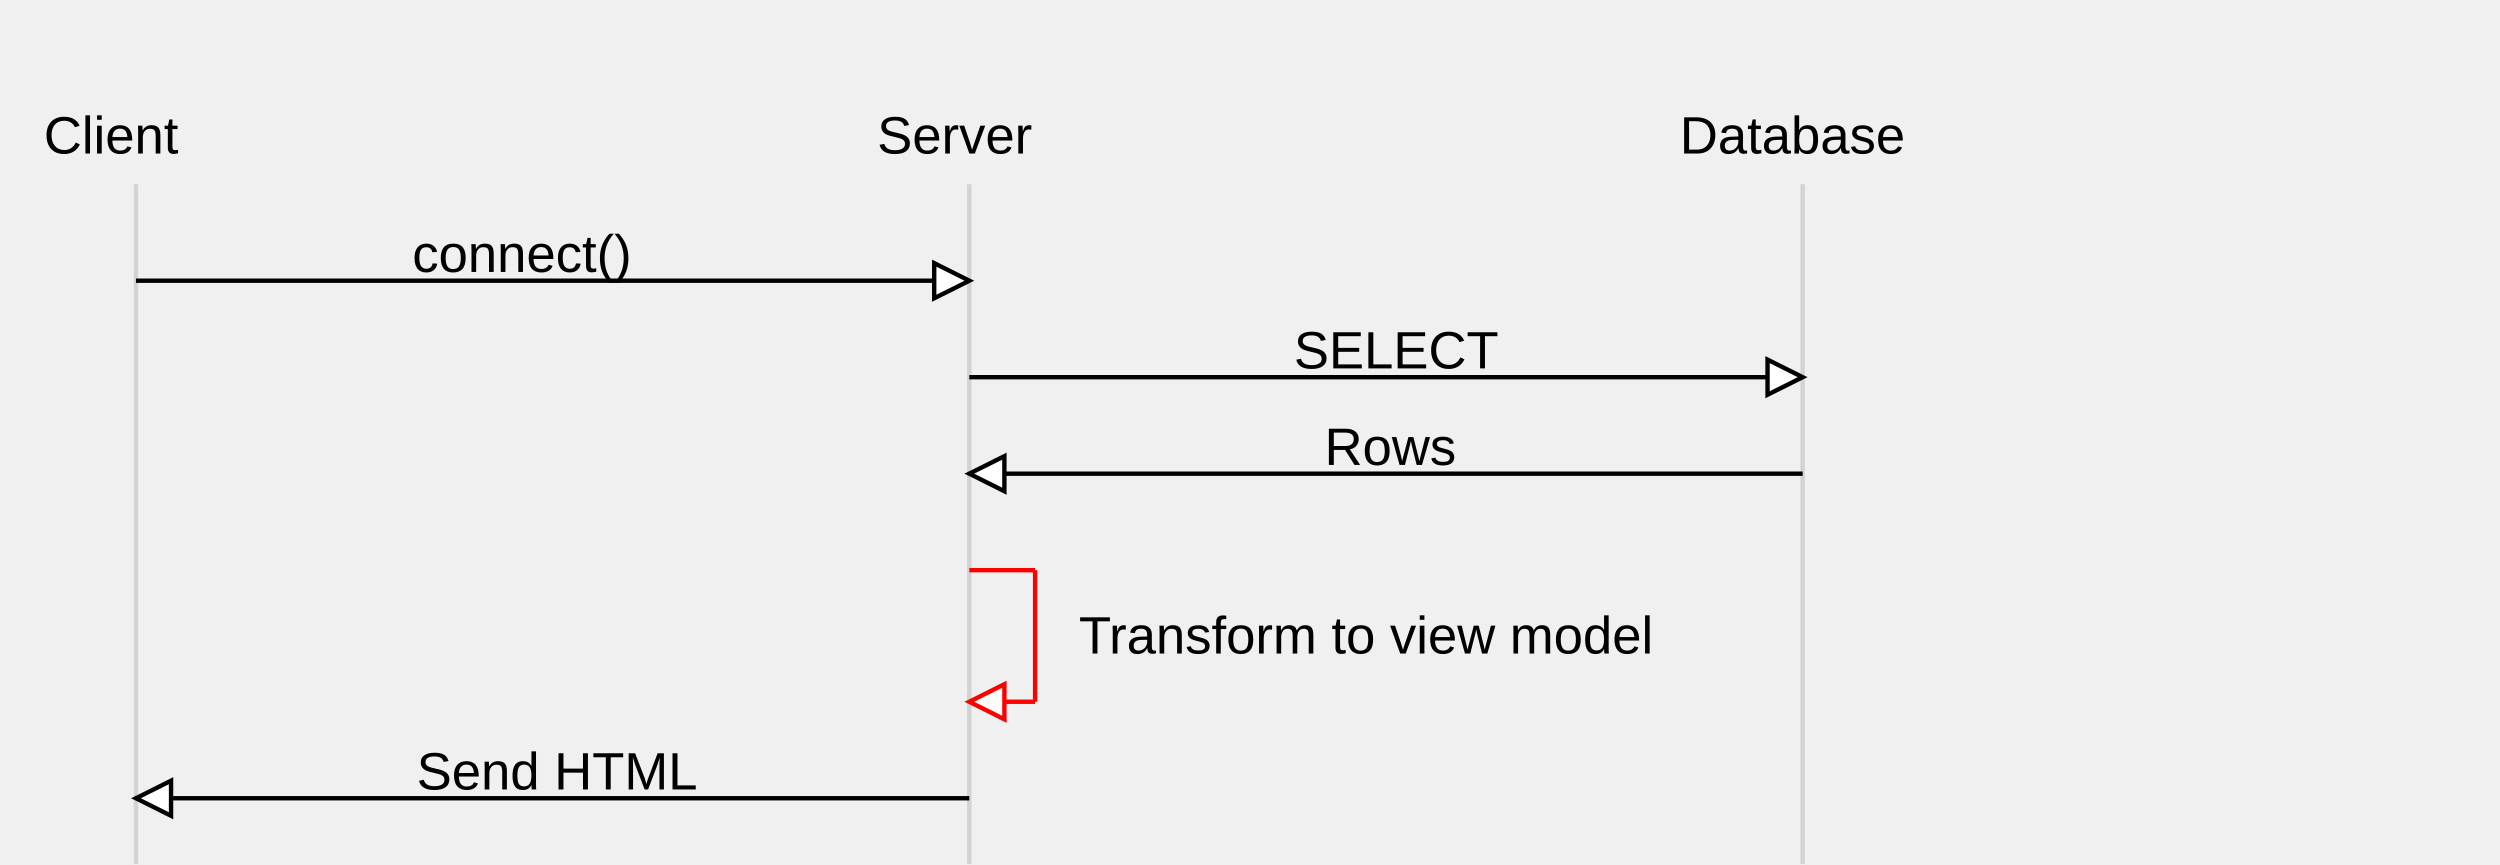
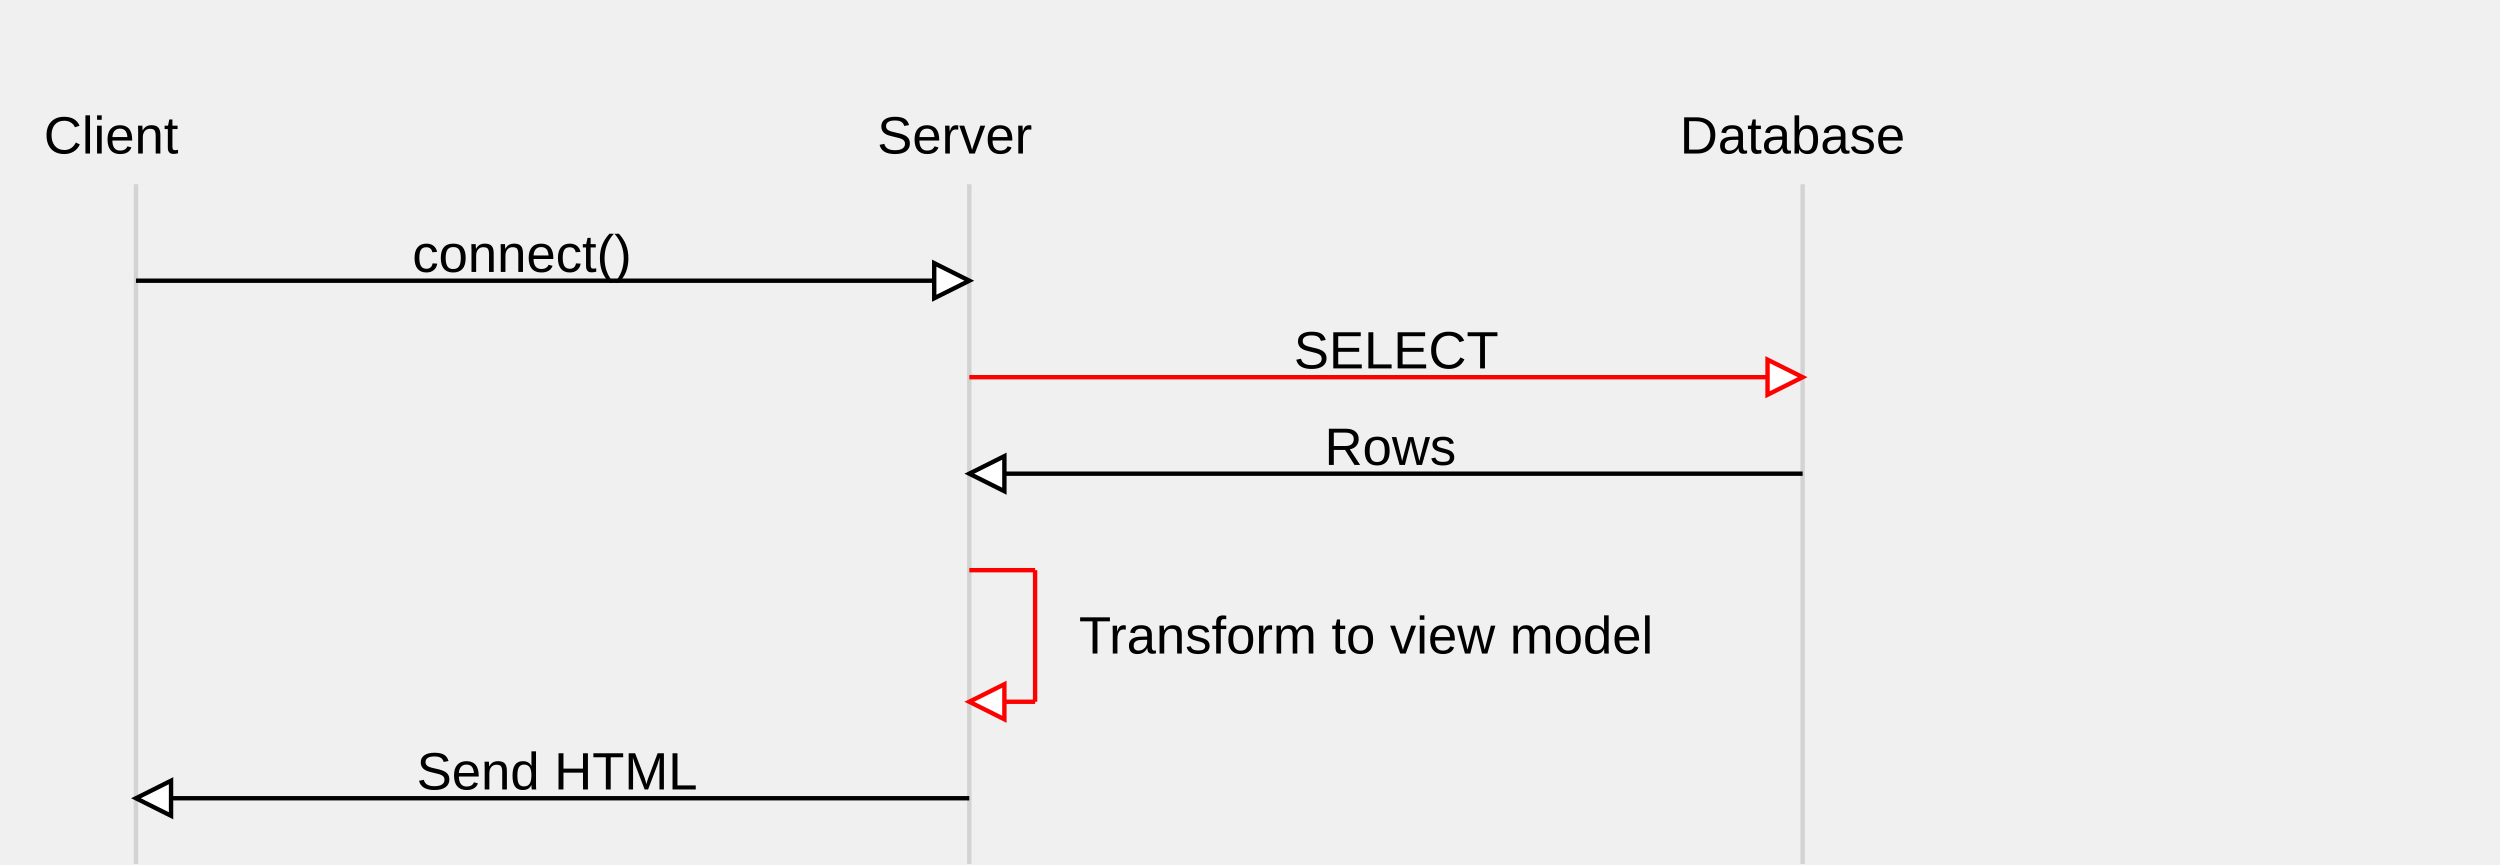
<svg xmlns="http://www.w3.org/2000/svg" width="570" height="197" font-family="Arial, Helvetica, sans-serif">
  <line class="column-line" style="stroke:#d3d3d3" x1="31" y1="42" x2="31" y2="197" />
  <text class="" x="10" y="35">Client</text>
  <line class="column-line" style="stroke:#d3d3d3" x1="221" y1="42" x2="221" y2="197" />
  <text class="" x="200" y="35">Server</text>
  <line class="column-line" style="stroke:#d3d3d3" x1="411" y1="42" x2="411" y2="197" />
  <text class="" x="383" y="35">Database</text>
  <path class="arrow" style="stroke:black" d="M31,64 L221,64" />
  <g transform="rotate(0 221 64)">
    <path class="arrow-head" style="stroke:black;fill:#ffffff" d="M221,64 l-8,-4 l 0,8 Z" />
  </g>
  <text class="" x="94" y="62">connect()</text>
-   <path class="arrow" style="stroke:black" d="M221,86 L411,86" />
+   <path class="highlight" style="stroke:red" d="M221,86 L411,86" />
  <g transform="rotate(0 411 86)">
-     <path class="arrow-head" style="stroke:black;fill:#ffffff" d="M411,86 l-8,-4 l 0,8 Z" />
+     <path class="highlight-head" style="stroke:red;fill:#ffffff" d="M411,86 l-8,-4 l 0,8 Z" />
  </g>
  <text class="" x="295" y="84">SELECT</text>
  <path class="arrow" style="stroke:black" d="M411,108 L221,108" />
  <g transform="rotate(180 221 108)">
    <path class="arrow-head" style="stroke:black;fill:#ffffff" d="M221,108 l-8,-4 l 0,8 Z" />
  </g>
  <text class="" x="302" y="106">Rows</text>
  <line class="highlight" style="stroke:red" x1="221" y1="130" x2="236" y2="130" />
  <line class="highlight" style="stroke:red" x1="236" y1="130" x2="236" y2="160" />
  <path class="highlight" style="stroke:red" d="M236,160 L221,160" />
  <g transform="rotate(180 221 160)">
    <path class="highlight-head" style="stroke:red;fill:#ffffff" d="M221,160 l-8,-4 l 0,8 Z" />
  </g>
  <text class="" x="246" y="149">Transform to view model</text>
  <path class="arrow" style="stroke:black" d="M221,182 L31,182" />
  <g transform="rotate(180 31 182)">
    <path class="arrow-head" style="stroke:black;fill:#ffffff" d="M31,182 l-8,-4 l 0,8 Z" />
  </g>
  <text class="" x="95" y="180">Send HTML</text>
</svg>
